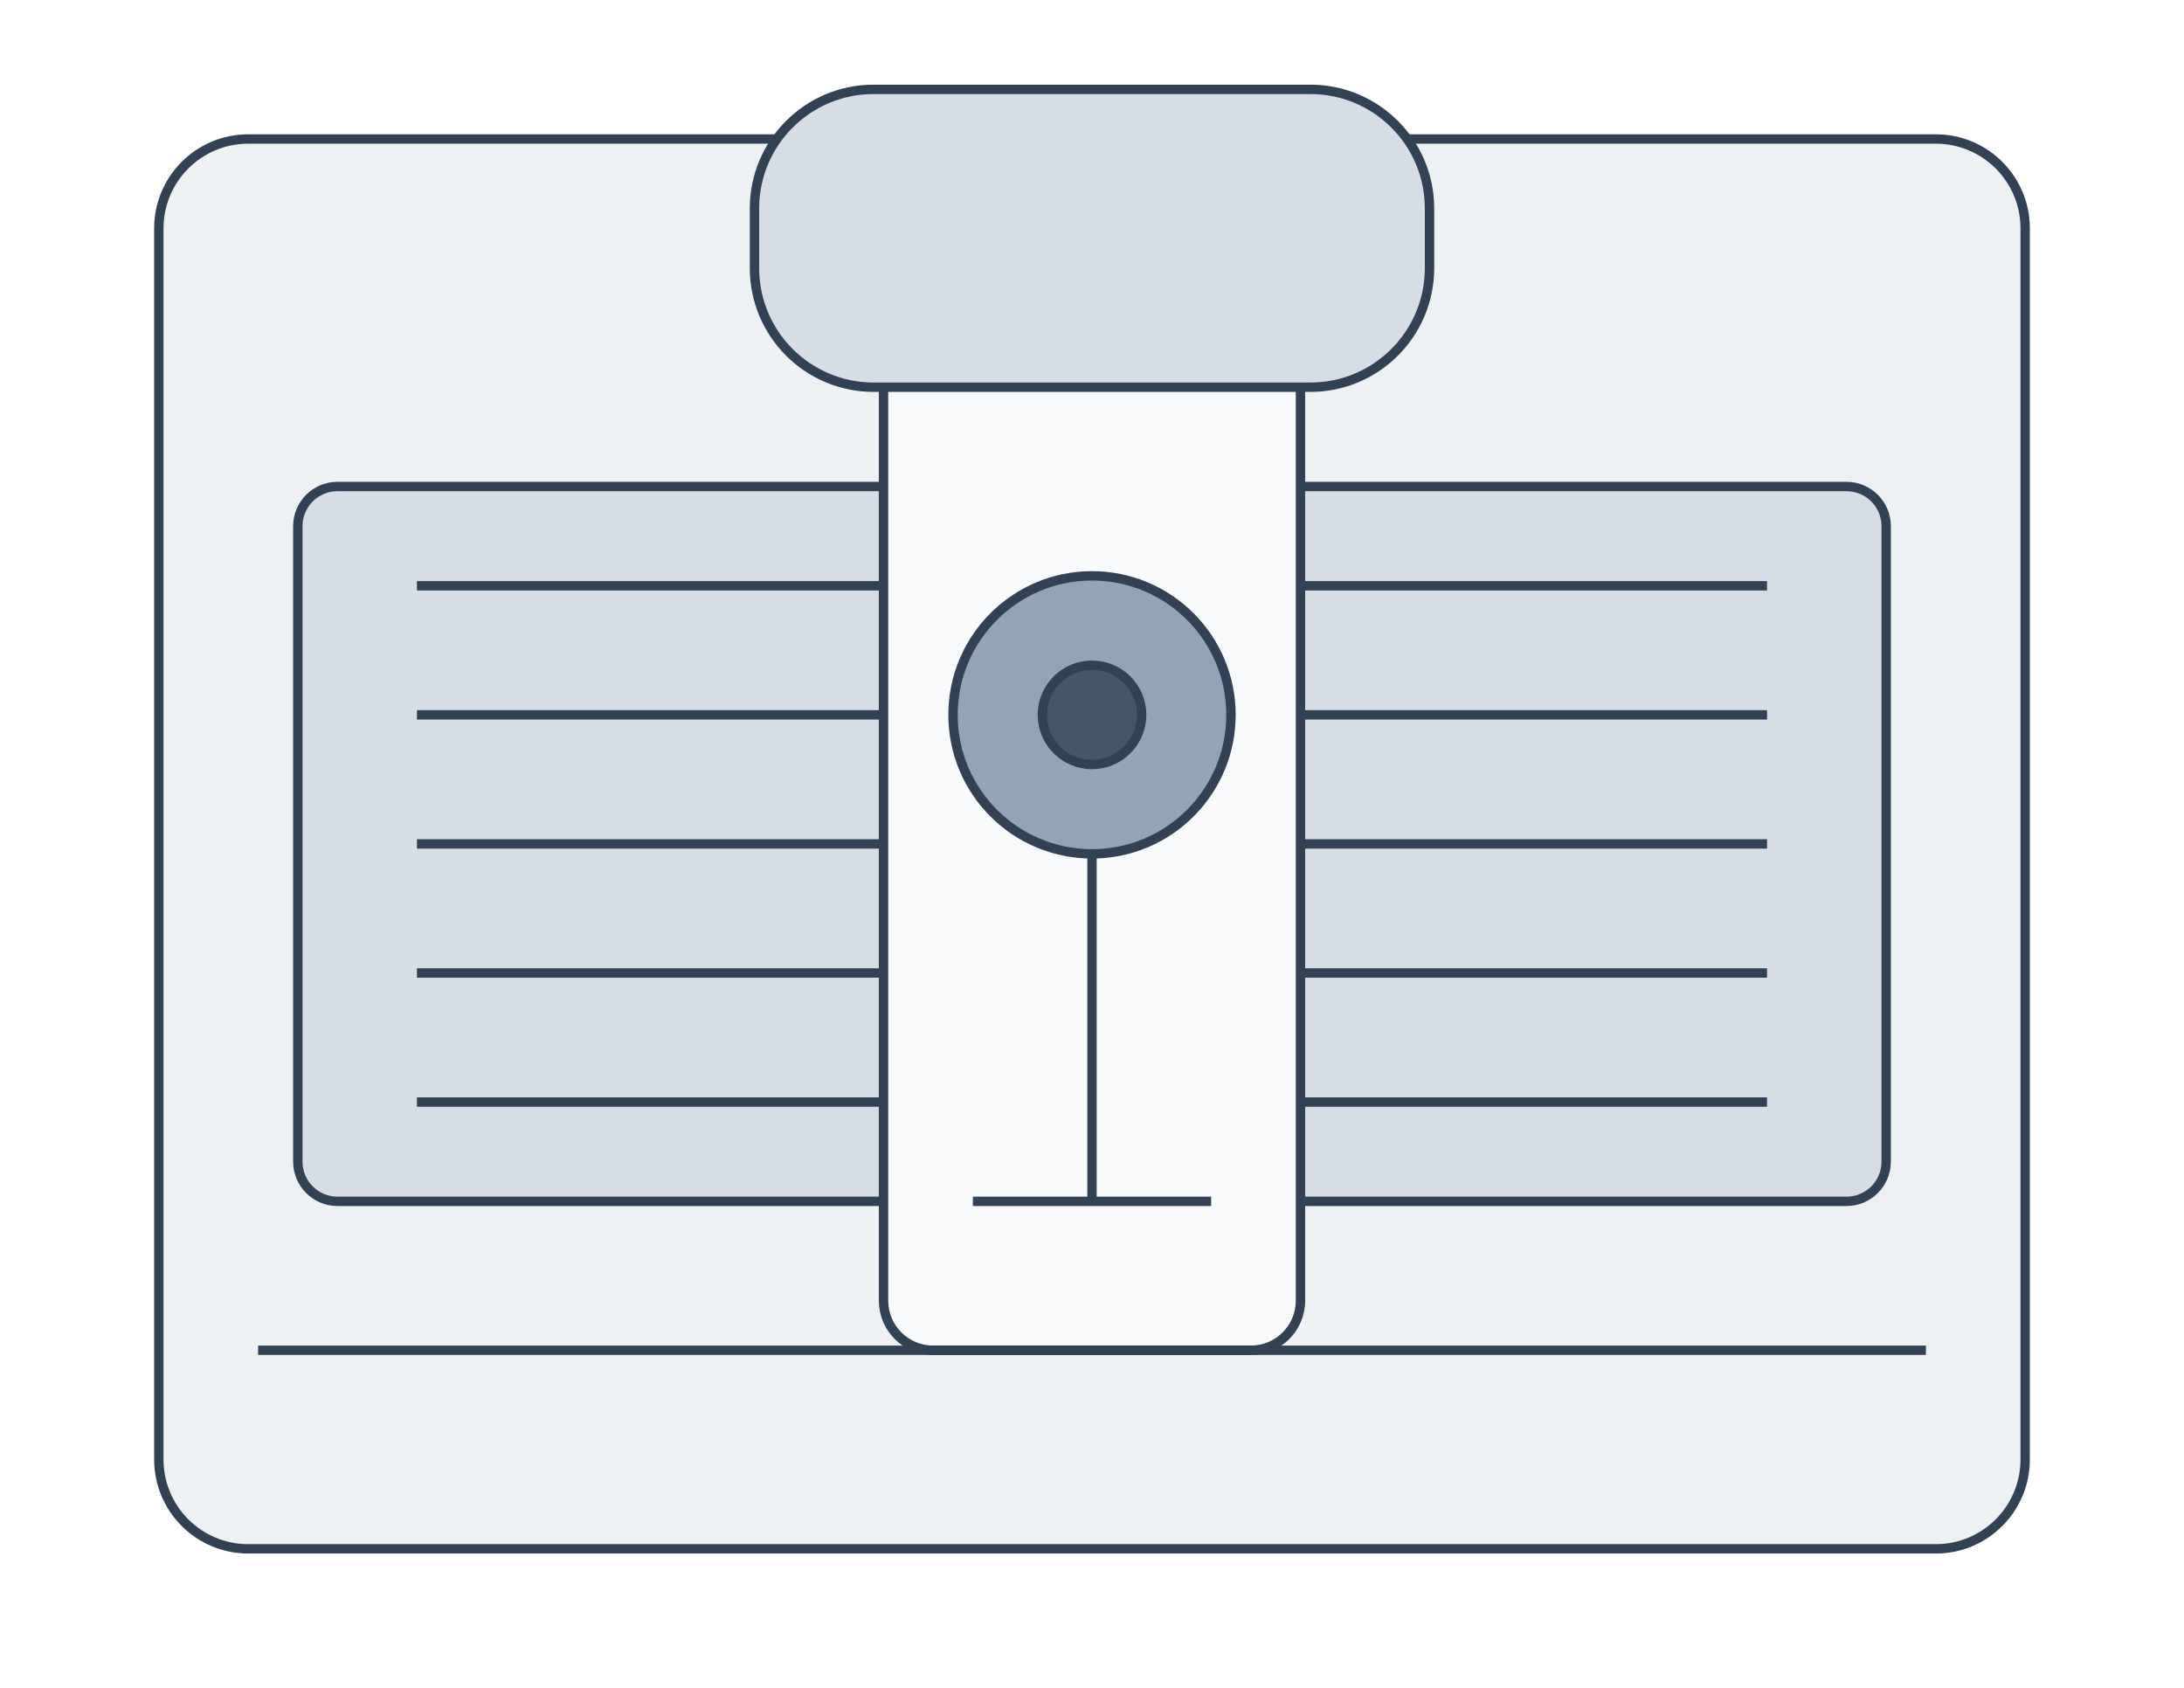
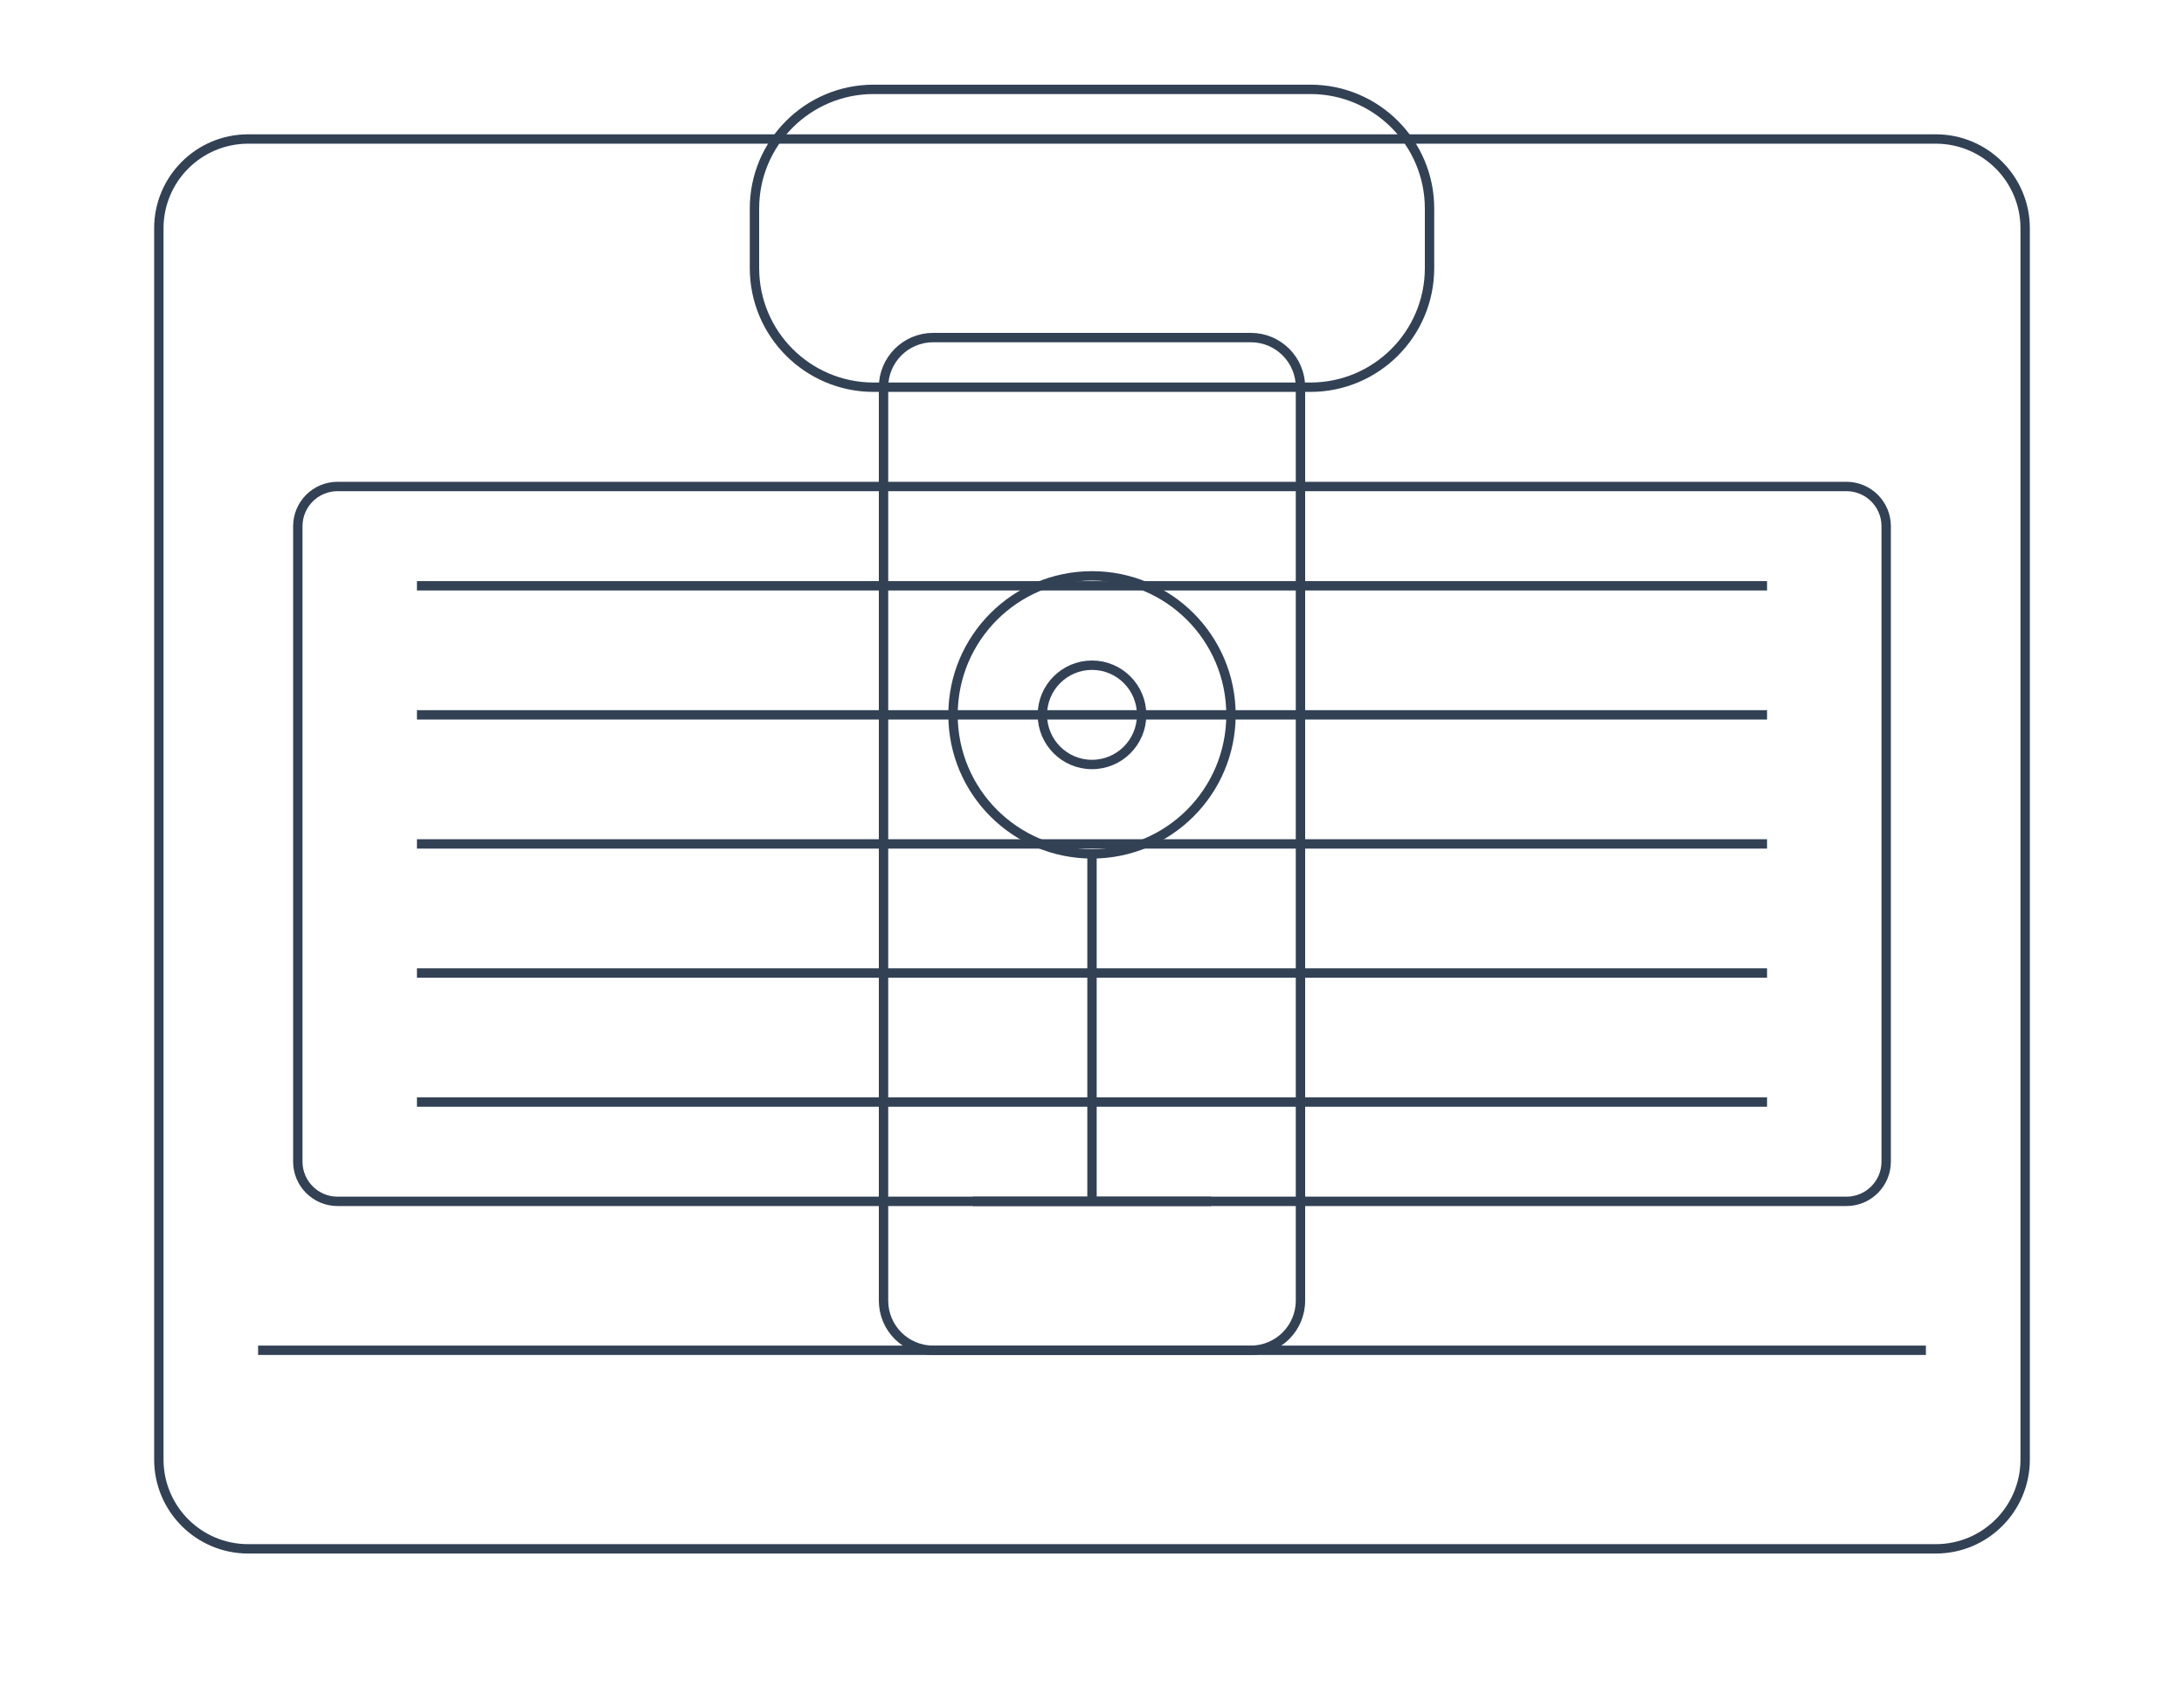
<svg xmlns="http://www.w3.org/2000/svg" viewBox="0 0 220 170" role="img" aria-label="Fresadora vista de cima">
  <style>[stroke]{stroke-width:.25mm!important;vector-effect:non-scaling-stroke}</style>
  <g stroke="#334155">
-     <rect x="16" y="14" width="188" height="142" rx="9" fill="#eef1f4" />
-     <rect x="30" y="49" width="160" height="72" rx="4" fill="#d7dde5" />
+     <rect x="16" y="14" width="188" height="142" rx="9" fill="none" />
+     <rect x="30" y="49" width="160" height="72" rx="4" fill="none" />
    <path d="M42 59h136M42 72h136M42 85h136M42 98h136M42 111h136" fill="none" />
-     <rect x="89" y="34" width="42" height="102" rx="5" fill="#f8fafc" />
-     <circle cx="110" cy="72" r="14" fill="#94a3b8" />
-     <circle cx="110" cy="72" r="5" fill="#475569" />
+     <rect x="89" y="34" width="42" height="102" rx="5" fill="none" />
+     <circle cx="110" cy="72" r="14" fill="none" />
+     <circle cx="110" cy="72" r="5" fill="none" />
    <path d="M110 86v35M98 121h24" fill="none" />
-     <rect x="76" y="9" width="68" height="30" rx="12" fill="#d7dde5" />
+     <rect x="76" y="9" width="68" height="30" rx="12" fill="none" />
    <path d="M26 136h168" fill="none" />
  </g>
</svg>
